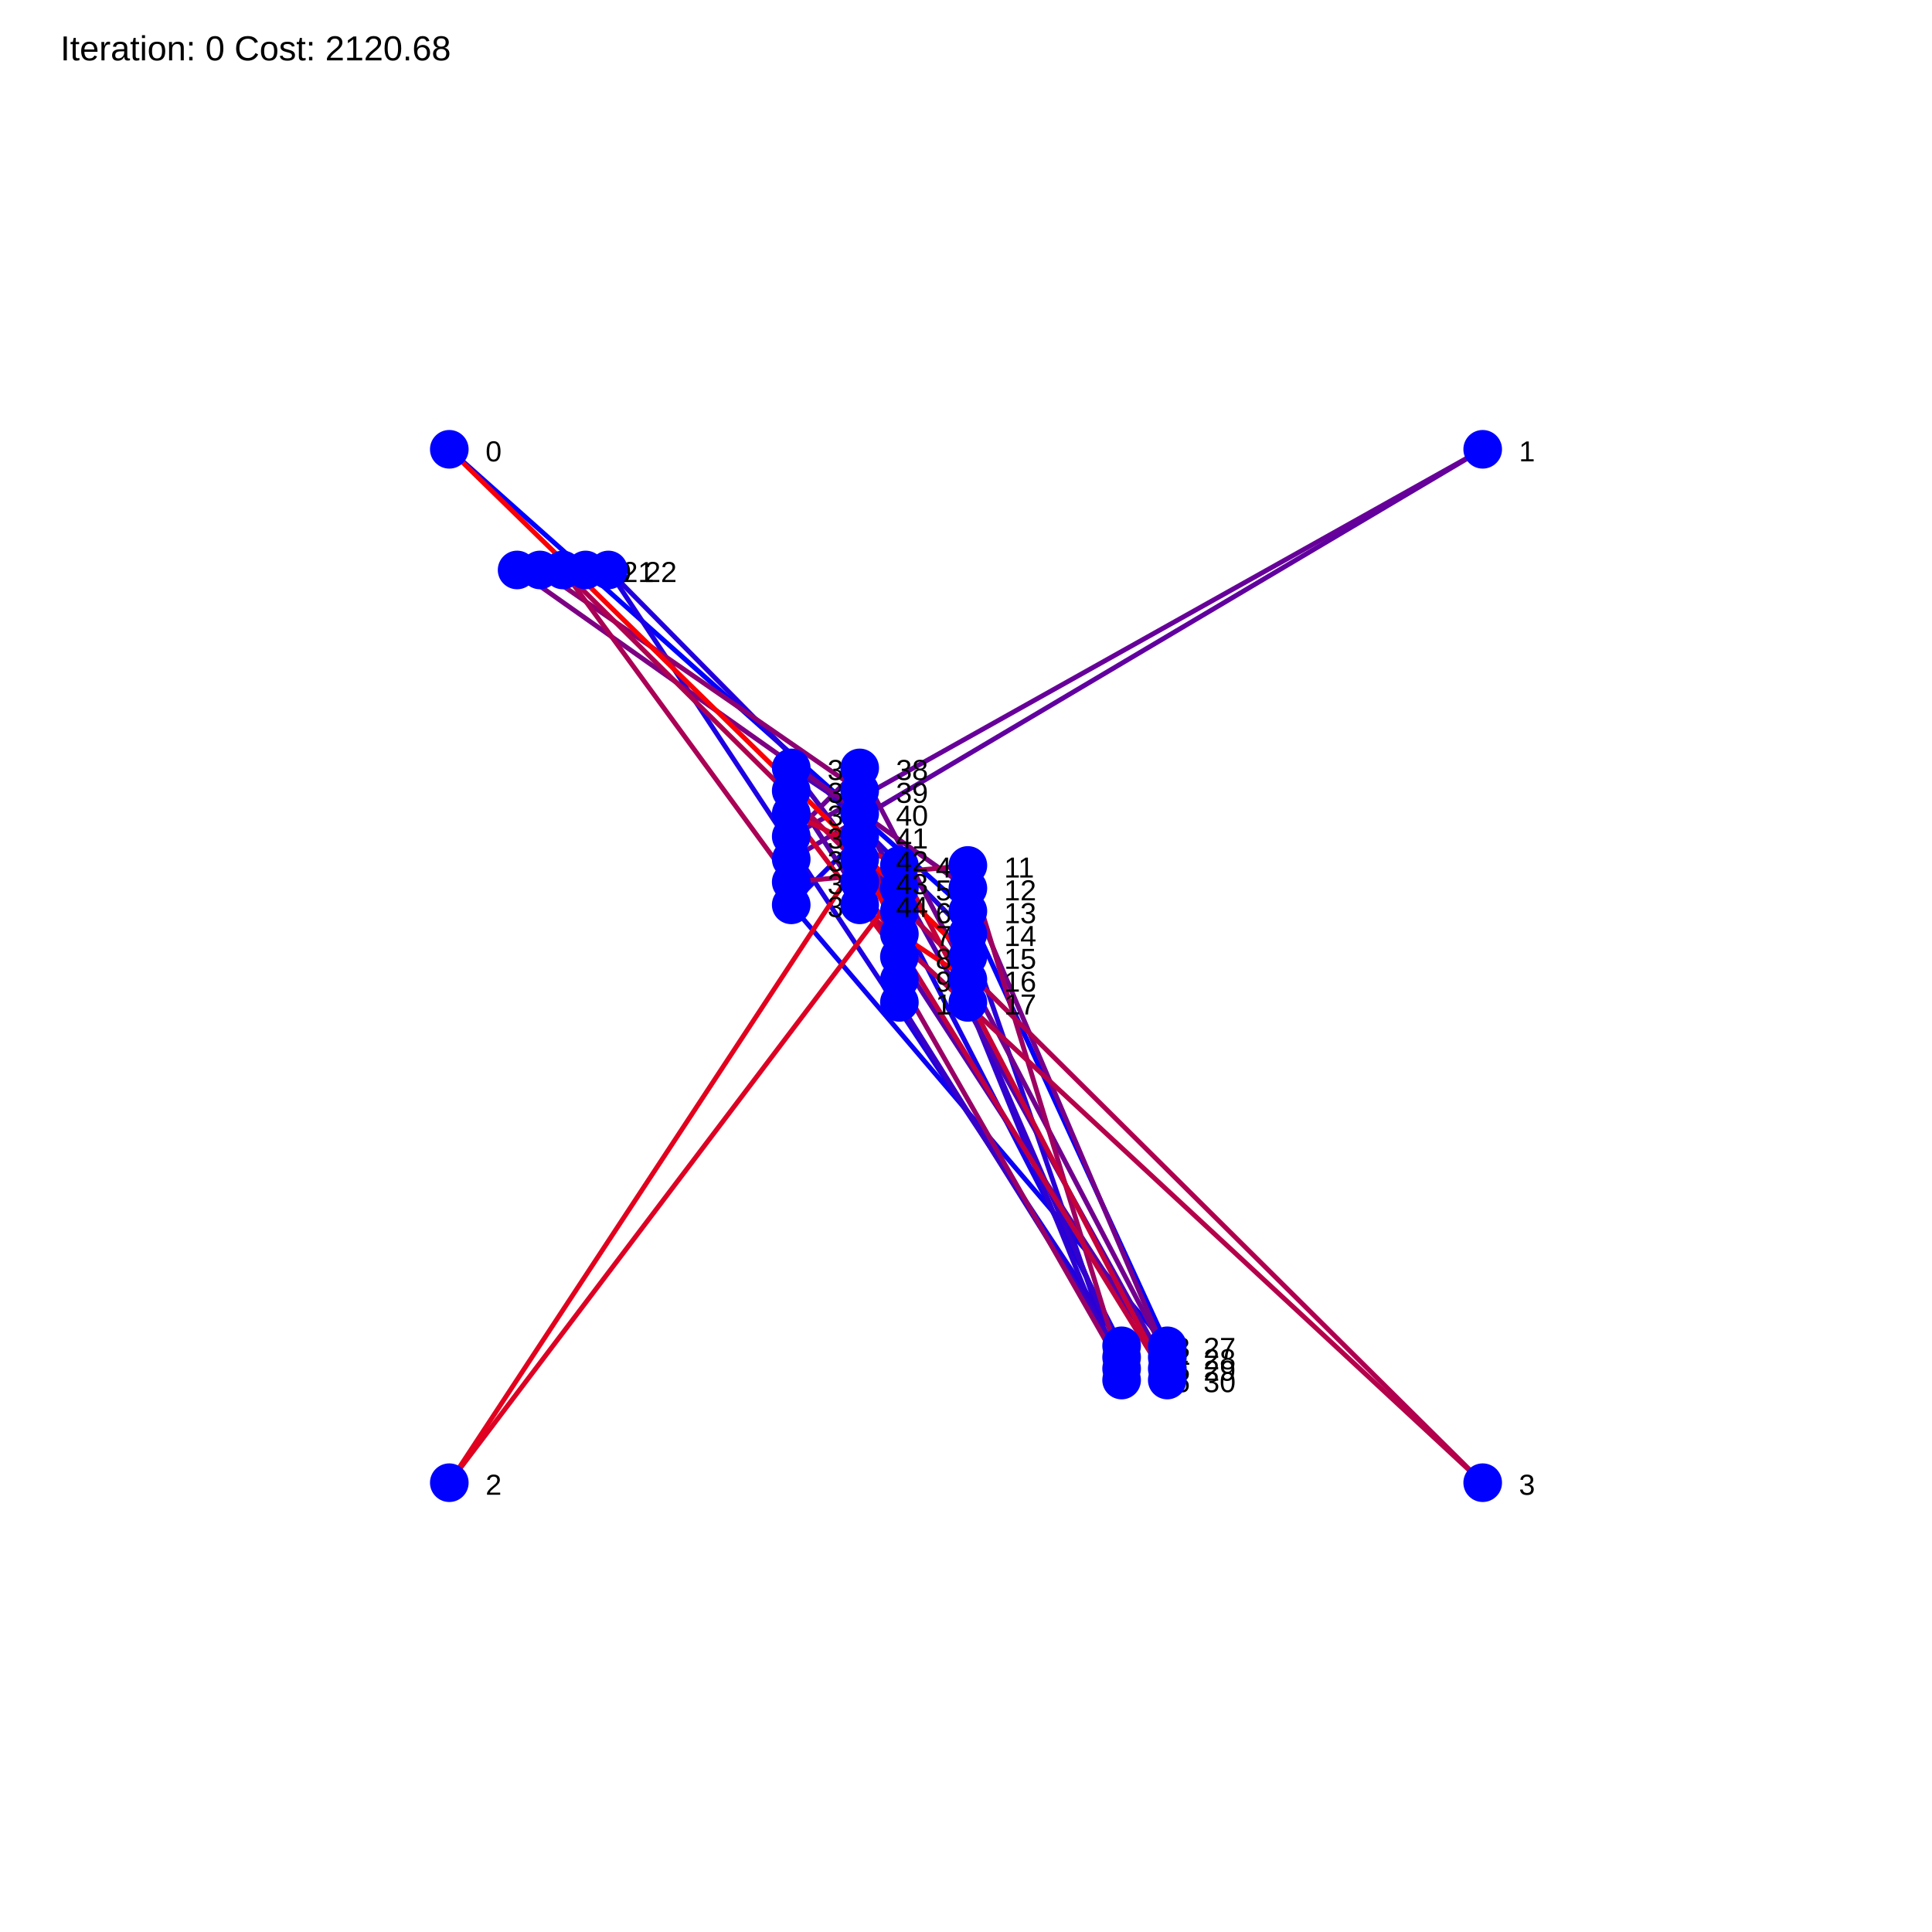
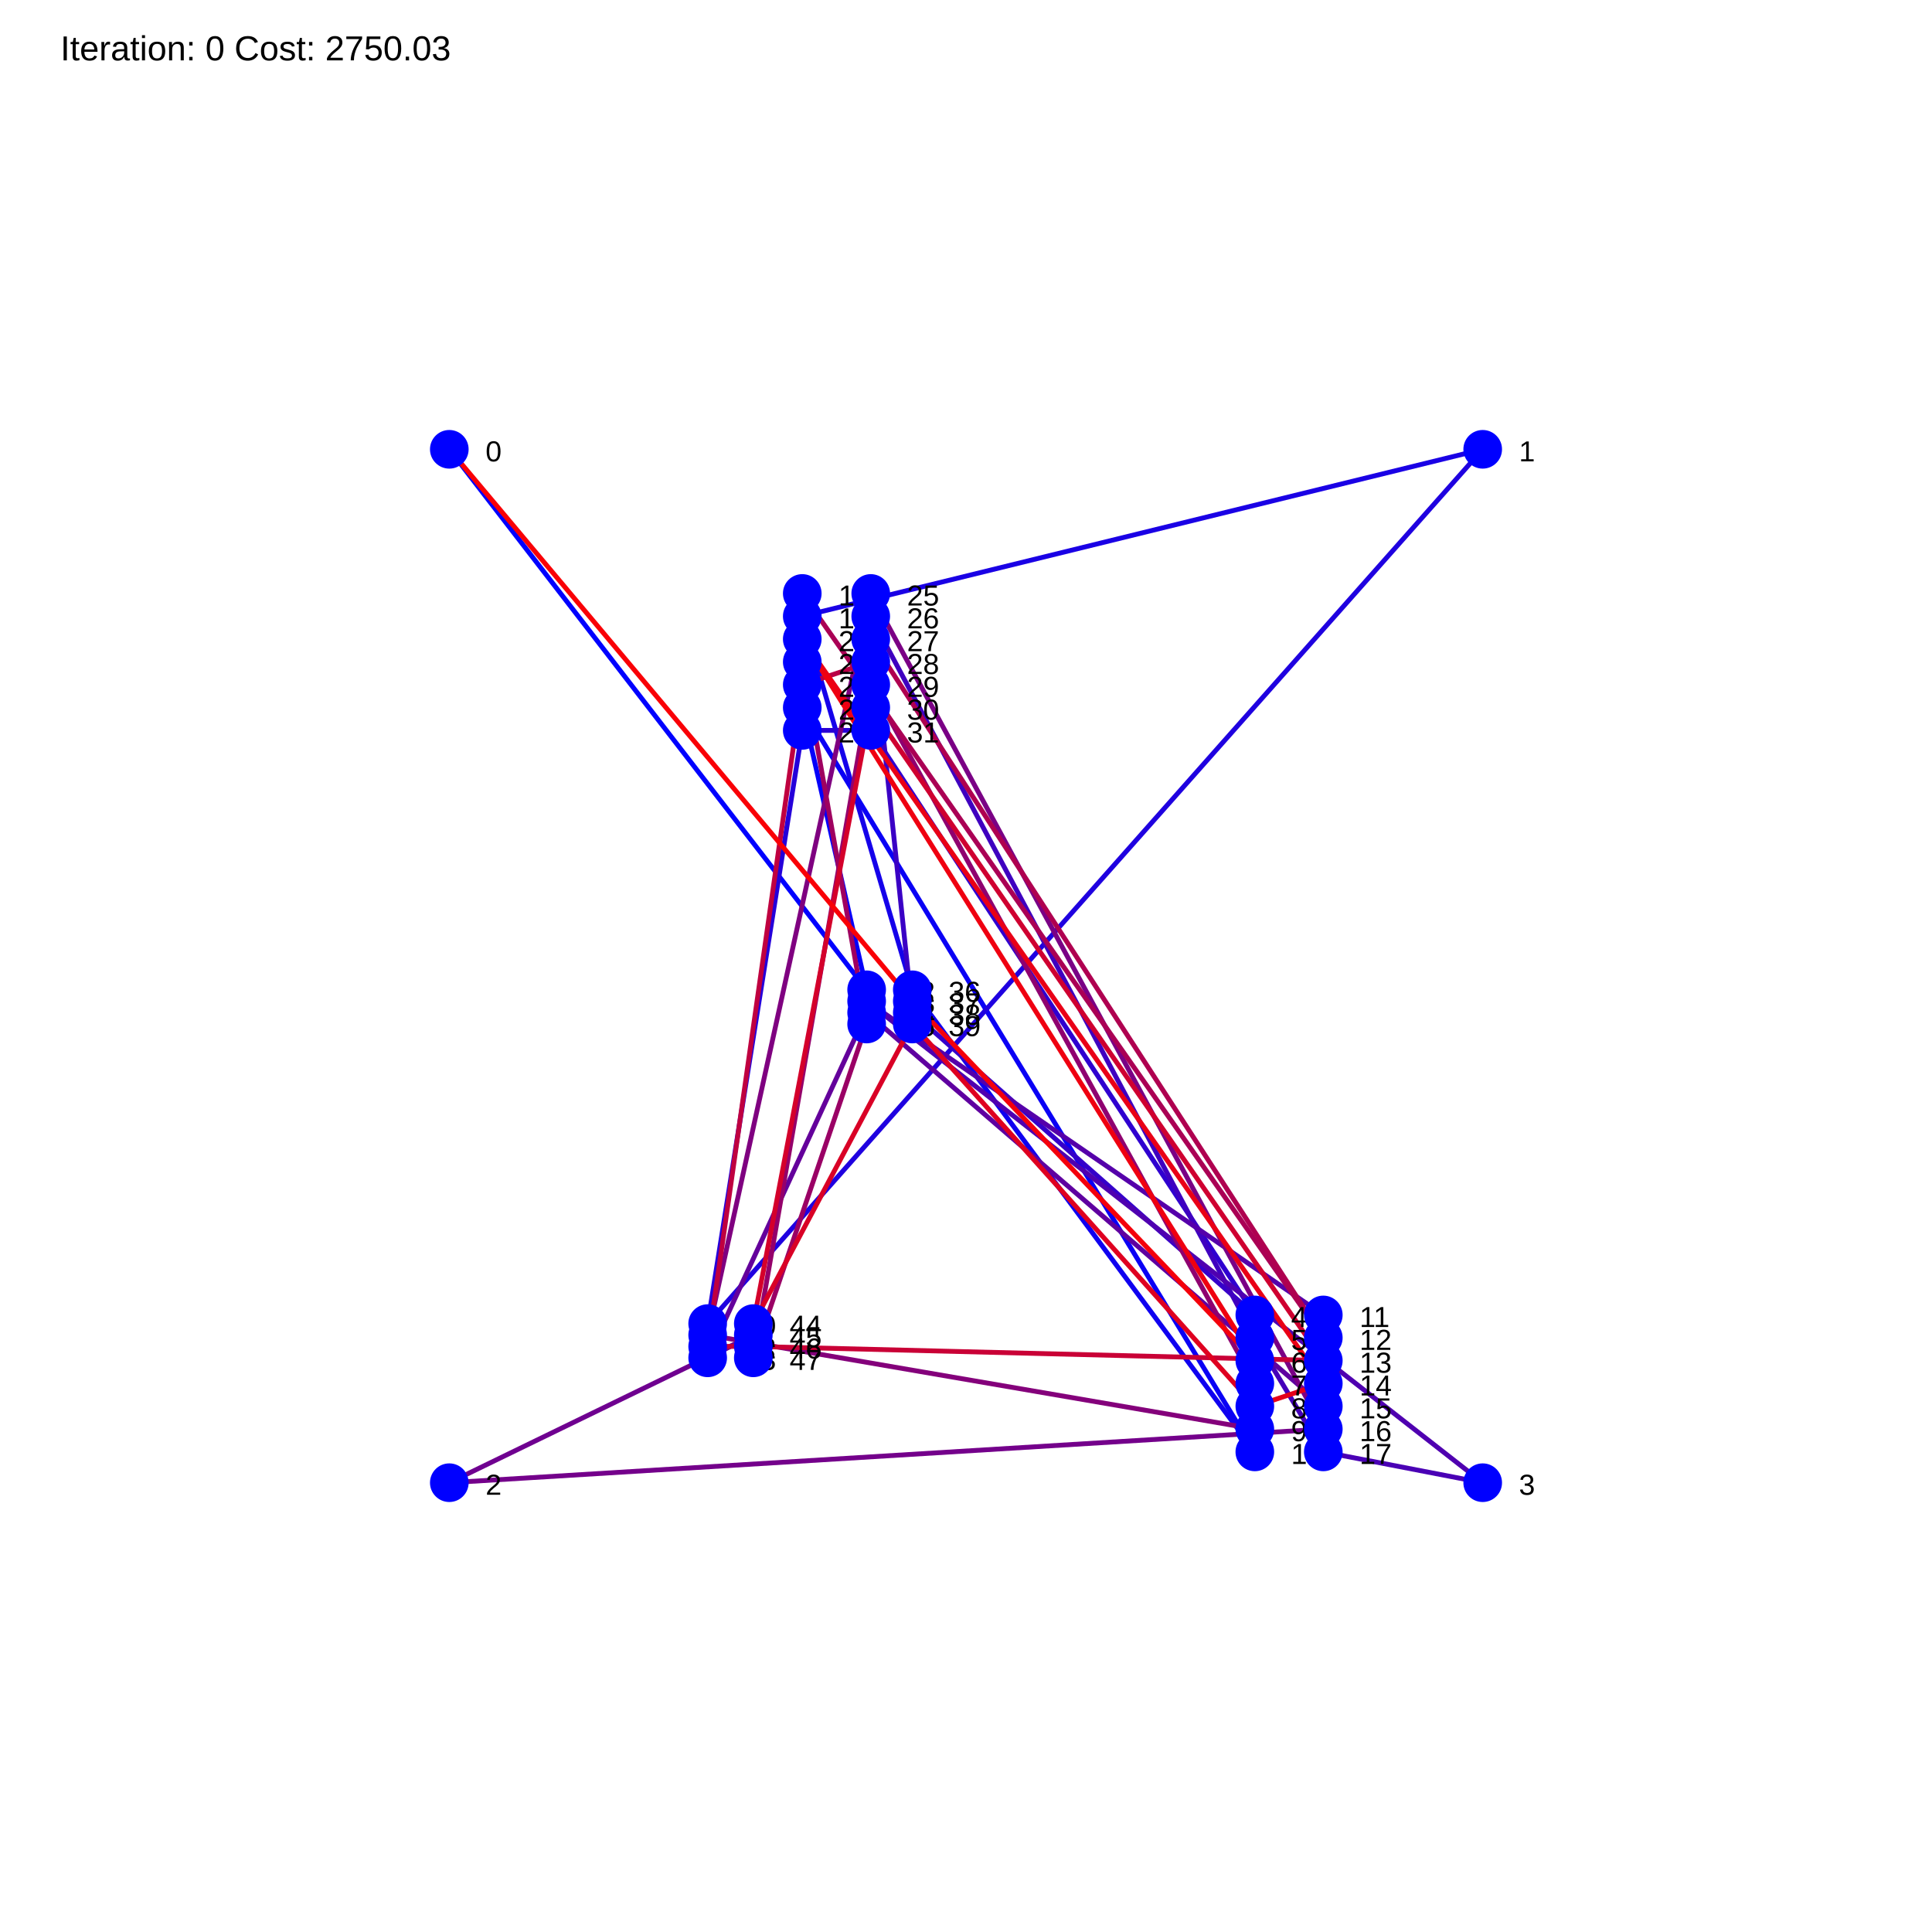
<svg xmlns="http://www.w3.org/2000/svg" width="800" height="800" viewBox="-167.442 -167.442 800 800">
  <rect x="-167.442" y="-167.442" width="800" height="800" fill="white" />
  <g>
-     <line x1="18.605" y1="18.605" x2="233.332" y2="209.824" stroke="rgb(0,0,255)" stroke-width="2" />
-     <line x1="233.332" y1="209.824" x2="315.896" y2="389.827" stroke="rgb(5,0,250)" stroke-width="2" />
-     <line x1="315.896" y1="389.827" x2="160.187" y2="207.239" stroke="rgb(11,0,244)" stroke-width="2" />
-     <line x1="160.187" y1="207.239" x2="188.54" y2="178.885" stroke="rgb(17,0,238)" stroke-width="2" />
-     <line x1="188.54" y1="178.885" x2="296.994" y2="389.827" stroke="rgb(22,0,233)" stroke-width="2" />
-     <line x1="296.994" y1="389.827" x2="84.488" y2="68.57" stroke="rgb(28,0,227)" stroke-width="2" />
-     <line x1="84.488" y1="68.57" x2="233.332" y2="219.275" stroke="rgb(34,0,221)" stroke-width="2" />
-     <line x1="233.332" y1="219.275" x2="296.994" y2="404.003" stroke="rgb(39,0,216)" stroke-width="2" />
-     <line x1="296.994" y1="404.003" x2="233.332" y2="247.629" stroke="rgb(45,0,210)" stroke-width="2" />
-     <line x1="233.332" y1="247.629" x2="296.994" y2="394.552" stroke="rgb(51,0,204)" stroke-width="2" />
-     <line x1="296.994" y1="394.552" x2="204.978" y2="247.629" stroke="rgb(56,0,199)" stroke-width="2" />
-     <line x1="204.978" y1="247.629" x2="204.978" y2="209.824" stroke="rgb(62,0,193)" stroke-width="2" />
-     <line x1="204.978" y1="209.824" x2="160.187" y2="150.532" stroke="rgb(68,0,187)" stroke-width="2" />
-     <line x1="160.187" y1="150.532" x2="188.54" y2="169.434" stroke="rgb(73,0,182)" stroke-width="2" />
-     <line x1="188.54" y1="169.434" x2="315.896" y2="399.278" stroke="rgb(79,0,176)" stroke-width="2" />
-     <line x1="315.896" y1="399.278" x2="160.187" y2="159.983" stroke="rgb(85,0,170)" stroke-width="2" />
-     <line x1="160.187" y1="159.983" x2="160.187" y2="188.336" stroke="rgb(90,0,165)" stroke-width="2" />
-     <line x1="160.187" y1="188.336" x2="446.512" y2="18.605" stroke="rgb(96,0,159)" stroke-width="2" />
-     <line x1="446.512" y1="18.605" x2="160.187" y2="178.885" stroke="rgb(102,0,153)" stroke-width="2" />
-     <line x1="160.187" y1="178.885" x2="188.54" y2="150.532" stroke="rgb(107,0,148)" stroke-width="2" />
-     <line x1="188.54" y1="150.532" x2="315.896" y2="394.552" stroke="rgb(113,0,142)" stroke-width="2" />
-     <line x1="315.896" y1="394.552" x2="233.332" y2="200.373" stroke="rgb(119,0,136)" stroke-width="2" />
-     <line x1="233.332" y1="200.373" x2="46.684" y2="68.57" stroke="rgb(124,0,131)" stroke-width="2" />
-     <line x1="46.684" y1="68.57" x2="75.037" y2="68.57" stroke="rgb(130,0,125)" stroke-width="2" />
-     <line x1="75.037" y1="68.57" x2="56.135" y2="68.57" stroke="rgb(136,0,119)" stroke-width="2" />
-     <line x1="56.135" y1="68.57" x2="188.54" y2="159.983" stroke="rgb(141,0,114)" stroke-width="2" />
-     <line x1="188.54" y1="159.983" x2="204.978" y2="238.177" stroke="rgb(147,0,108)" stroke-width="2" />
-     <line x1="204.978" y1="238.177" x2="296.994" y2="399.278" stroke="rgb(153,0,102)" stroke-width="2" />
-     <line x1="296.994" y1="399.278" x2="233.332" y2="190.922" stroke="rgb(158,0,97)" stroke-width="2" />
-     <line x1="233.332" y1="190.922" x2="160.187" y2="197.787" stroke="rgb(164,0,91)" stroke-width="2" />
-     <line x1="160.187" y1="197.787" x2="65.586" y2="68.57" stroke="rgb(170,0,85)" stroke-width="2" />
-     <line x1="65.586" y1="68.57" x2="446.512" y2="446.512" stroke="rgb(175,0,80)" stroke-width="2" />
-     <line x1="446.512" y1="446.512" x2="188.54" y2="207.239" stroke="rgb(181,0,74)" stroke-width="2" />
-     <line x1="188.54" y1="207.239" x2="188.54" y2="197.787" stroke="rgb(187,0,68)" stroke-width="2" />
-     <line x1="188.54" y1="197.787" x2="315.896" y2="404.003" stroke="rgb(192,0,63)" stroke-width="2" />
-     <line x1="315.896" y1="404.003" x2="204.978" y2="190.922" stroke="rgb(198,0,57)" stroke-width="2" />
-     <line x1="204.978" y1="190.922" x2="160.187" y2="169.434" stroke="rgb(204,0,51)" stroke-width="2" />
-     <line x1="160.187" y1="169.434" x2="204.978" y2="228.726" stroke="rgb(209,0,46)" stroke-width="2" />
-     <line x1="204.978" y1="228.726" x2="204.978" y2="200.373" stroke="rgb(215,0,40)" stroke-width="2" />
-     <line x1="204.978" y1="200.373" x2="18.605" y2="446.512" stroke="rgb(221,0,34)" stroke-width="2" />
-     <line x1="18.605" y1="446.512" x2="188.54" y2="188.336" stroke="rgb(226,0,29)" stroke-width="2" />
-     <line x1="188.54" y1="188.336" x2="204.978" y2="219.275" stroke="rgb(232,0,23)" stroke-width="2" />
-     <line x1="204.978" y1="219.275" x2="233.332" y2="238.177" stroke="rgb(238,0,17)" stroke-width="2" />
-     <line x1="233.332" y1="238.177" x2="233.332" y2="228.726" stroke="rgb(243,0,12)" stroke-width="2" />
-     <line x1="233.332" y1="228.726" x2="18.605" y2="18.605" stroke="rgb(249,0,6)" stroke-width="2" />
+     <line x1="18.605" y1="18.605" x2="191.417" y2="242.41" stroke="rgb(0,0,255)" stroke-width="2" />
+     <line x1="191.417" y1="242.41" x2="164.759" y2="125.55" stroke="rgb(5,0,250)" stroke-width="2" />
+     <line x1="164.759" y1="125.55" x2="352.155" y2="433.757" stroke="rgb(10,0,245)" stroke-width="2" />
+     <line x1="352.155" y1="433.757" x2="210.32" y2="242.41" stroke="rgb(15,0,240)" stroke-width="2" />
+     <line x1="210.32" y1="242.41" x2="164.759" y2="87.745" stroke="rgb(21,0,234)" stroke-width="2" />
+     <line x1="164.759" y1="87.745" x2="446.512" y2="18.605" stroke="rgb(26,0,229)" stroke-width="2" />
+     <line x1="446.512" y1="18.605" x2="125.589" y2="380.63" stroke="rgb(31,0,224)" stroke-width="2" />
+     <line x1="125.589" y1="380.63" x2="164.759" y2="135.001" stroke="rgb(37,0,218)" stroke-width="2" />
+     <line x1="164.759" y1="135.001" x2="193.113" y2="135.001" stroke="rgb(42,0,213)" stroke-width="2" />
+     <line x1="193.113" y1="135.001" x2="352.155" y2="377.05" stroke="rgb(47,0,208)" stroke-width="2" />
+     <line x1="352.155" y1="377.05" x2="210.32" y2="251.861" stroke="rgb(53,0,202)" stroke-width="2" />
+     <line x1="210.32" y1="251.861" x2="193.113" y2="87.745" stroke="rgb(58,0,197)" stroke-width="2" />
+     <line x1="193.113" y1="87.745" x2="352.155" y2="386.502" stroke="rgb(63,0,192)" stroke-width="2" />
+     <line x1="352.155" y1="386.502" x2="380.509" y2="433.757" stroke="rgb(69,0,186)" stroke-width="2" />
+     <line x1="380.509" y1="433.757" x2="446.512" y2="446.512" stroke="rgb(74,0,181)" stroke-width="2" />
+     <line x1="446.512" y1="446.512" x2="191.417" y2="247.136" stroke="rgb(79,0,176)" stroke-width="2" />
+     <line x1="191.417" y1="247.136" x2="380.509" y2="377.05" stroke="rgb(85,0,170)" stroke-width="2" />
+     <line x1="380.509" y1="377.05" x2="380.509" y2="414.855" stroke="rgb(90,0,165)" stroke-width="2" />
+     <line x1="380.509" y1="414.855" x2="191.417" y2="251.861" stroke="rgb(95,0,160)" stroke-width="2" />
+     <line x1="191.417" y1="251.861" x2="125.589" y2="394.807" stroke="rgb(100,0,155)" stroke-width="2" />
+     <line x1="125.589" y1="394.807" x2="144.491" y2="385.356" stroke="rgb(106,0,149)" stroke-width="2" />
+     <line x1="144.491" y1="385.356" x2="18.605" y2="446.512" stroke="rgb(111,0,144)" stroke-width="2" />
+     <line x1="18.605" y1="446.512" x2="380.509" y2="424.306" stroke="rgb(116,0,139)" stroke-width="2" />
+     <line x1="380.509" y1="424.306" x2="193.113" y2="78.294" stroke="rgb(122,0,133)" stroke-width="2" />
+     <line x1="193.113" y1="78.294" x2="125.589" y2="385.356" stroke="rgb(127,0,128)" stroke-width="2" />
+     <line x1="125.589" y1="385.356" x2="352.155" y2="424.306" stroke="rgb(132,0,123)" stroke-width="2" />
+     <line x1="352.155" y1="424.306" x2="352.155" y2="405.404" stroke="rgb(138,0,117)" stroke-width="2" />
+     <line x1="352.155" y1="405.404" x2="193.113" y2="116.099" stroke="rgb(143,0,112)" stroke-width="2" />
+     <line x1="193.113" y1="116.099" x2="144.491" y2="394.807" stroke="rgb(148,0,107)" stroke-width="2" />
+     <line x1="144.491" y1="394.807" x2="191.417" y2="256.587" stroke="rgb(154,0,101)" stroke-width="2" />
+     <line x1="191.417" y1="256.587" x2="164.759" y2="106.648" stroke="rgb(159,0,96)" stroke-width="2" />
+     <line x1="164.759" y1="106.648" x2="164.759" y2="78.294" stroke="rgb(164,0,91)" stroke-width="2" />
+     <line x1="164.759" y1="78.294" x2="380.509" y2="386.502" stroke="rgb(170,0,85)" stroke-width="2" />
+     <line x1="380.509" y1="386.502" x2="193.113" y2="97.196" stroke="rgb(175,0,80)" stroke-width="2" />
+     <line x1="193.113" y1="97.196" x2="193.113" y2="106.648" stroke="rgb(180,0,75)" stroke-width="2" />
+     <line x1="193.113" y1="106.648" x2="164.759" y2="116.099" stroke="rgb(185,0,70)" stroke-width="2" />
+     <line x1="164.759" y1="116.099" x2="125.589" y2="390.081" stroke="rgb(191,0,64)" stroke-width="2" />
+     <line x1="125.589" y1="390.081" x2="144.491" y2="390.081" stroke="rgb(196,0,59)" stroke-width="2" />
+     <line x1="144.491" y1="390.081" x2="380.509" y2="395.953" stroke="rgb(201,0,54)" stroke-width="2" />
+     <line x1="380.509" y1="395.953" x2="193.113" y2="125.55" stroke="rgb(207,0,48)" stroke-width="2" />
+     <line x1="193.113" y1="125.55" x2="144.491" y2="380.63" stroke="rgb(212,0,43)" stroke-width="2" />
+     <line x1="144.491" y1="380.63" x2="210.32" y2="256.587" stroke="rgb(217,0,38)" stroke-width="2" />
+     <line x1="210.32" y1="256.587" x2="352.155" y2="414.855" stroke="rgb(223,0,32)" stroke-width="2" />
+     <line x1="352.155" y1="414.855" x2="380.509" y2="405.404" stroke="rgb(228,0,27)" stroke-width="2" />
+     <line x1="380.509" y1="405.404" x2="164.759" y2="97.196" stroke="rgb(233,0,22)" stroke-width="2" />
+     <line x1="164.759" y1="97.196" x2="352.155" y2="395.953" stroke="rgb(239,0,16)" stroke-width="2" />
+     <line x1="352.155" y1="395.953" x2="210.32" y2="247.136" stroke="rgb(244,0,11)" stroke-width="2" />
+     <line x1="210.32" y1="247.136" x2="18.605" y2="18.605" stroke="rgb(249,0,6)" stroke-width="2" />
  </g>
  <g>
    <circle cx="18.605" cy="18.605" r="8" fill="blue" />
    <text x="33.605" y="23.605" font-family="Arial" font-size="12" fill="black">0</text>
    <circle cx="446.512" cy="18.605" r="8" fill="blue" />
    <text x="461.512" y="23.605" font-family="Arial" font-size="12" fill="black">1</text>
    <circle cx="18.605" cy="446.512" r="8" fill="blue" />
    <text x="33.605" y="451.512" font-family="Arial" font-size="12" fill="black">2</text>
    <circle cx="446.512" cy="446.512" r="8" fill="blue" />
    <text x="461.512" y="451.512" font-family="Arial" font-size="12" fill="black">3</text>
-     <circle cx="204.978" cy="190.922" r="8" fill="blue" />
-     <text x="219.978" y="195.922" font-family="Arial" font-size="12" fill="black">4</text>
-     <circle cx="204.978" cy="200.373" r="8" fill="blue" />
-     <text x="219.978" y="205.373" font-family="Arial" font-size="12" fill="black">5</text>
-     <circle cx="204.978" cy="209.824" r="8" fill="blue" />
-     <text x="219.978" y="214.824" font-family="Arial" font-size="12" fill="black">6</text>
-     <circle cx="204.978" cy="219.275" r="8" fill="blue" />
-     <text x="219.978" y="224.275" font-family="Arial" font-size="12" fill="black">7</text>
-     <circle cx="204.978" cy="228.726" r="8" fill="blue" />
-     <text x="219.978" y="233.726" font-family="Arial" font-size="12" fill="black">8</text>
-     <circle cx="204.978" cy="238.177" r="8" fill="blue" />
-     <text x="219.978" y="243.177" font-family="Arial" font-size="12" fill="black">9</text>
-     <circle cx="204.978" cy="247.629" r="8" fill="blue" />
-     <text x="219.978" y="252.629" font-family="Arial" font-size="12" fill="black">10</text>
-     <circle cx="233.332" cy="190.922" r="8" fill="blue" />
-     <text x="248.332" y="195.922" font-family="Arial" font-size="12" fill="black">11</text>
-     <circle cx="233.332" cy="200.373" r="8" fill="blue" />
-     <text x="248.332" y="205.373" font-family="Arial" font-size="12" fill="black">12</text>
-     <circle cx="233.332" cy="209.824" r="8" fill="blue" />
-     <text x="248.332" y="214.824" font-family="Arial" font-size="12" fill="black">13</text>
-     <circle cx="233.332" cy="219.275" r="8" fill="blue" />
-     <text x="248.332" y="224.275" font-family="Arial" font-size="12" fill="black">14</text>
-     <circle cx="233.332" cy="228.726" r="8" fill="blue" />
-     <text x="248.332" y="233.726" font-family="Arial" font-size="12" fill="black">15</text>
-     <circle cx="233.332" cy="238.177" r="8" fill="blue" />
-     <text x="248.332" y="243.177" font-family="Arial" font-size="12" fill="black">16</text>
-     <circle cx="233.332" cy="247.629" r="8" fill="blue" />
-     <text x="248.332" y="252.629" font-family="Arial" font-size="12" fill="black">17</text>
-     <circle cx="46.684" cy="68.57" r="8" fill="blue" />
-     <text x="61.684" y="73.57" font-family="Arial" font-size="12" fill="black">18</text>
-     <circle cx="56.135" cy="68.57" r="8" fill="blue" />
-     <text x="71.135" y="73.57" font-family="Arial" font-size="12" fill="black">19</text>
-     <circle cx="65.586" cy="68.57" r="8" fill="blue" />
-     <text x="80.586" y="73.57" font-family="Arial" font-size="12" fill="black">20</text>
-     <circle cx="75.037" cy="68.57" r="8" fill="blue" />
-     <text x="90.037" y="73.57" font-family="Arial" font-size="12" fill="black">21</text>
-     <circle cx="84.488" cy="68.57" r="8" fill="blue" />
-     <text x="99.488" y="73.57" font-family="Arial" font-size="12" fill="black">22</text>
-     <circle cx="296.994" cy="389.827" r="8" fill="blue" />
-     <text x="311.994" y="394.827" font-family="Arial" font-size="12" fill="black">23</text>
-     <circle cx="296.994" cy="394.552" r="8" fill="blue" />
-     <text x="311.994" y="399.552" font-family="Arial" font-size="12" fill="black">24</text>
-     <circle cx="296.994" cy="399.278" r="8" fill="blue" />
-     <text x="311.994" y="404.278" font-family="Arial" font-size="12" fill="black">25</text>
-     <circle cx="296.994" cy="404.003" r="8" fill="blue" />
-     <text x="311.994" y="409.003" font-family="Arial" font-size="12" fill="black">26</text>
-     <circle cx="315.896" cy="389.827" r="8" fill="blue" />
-     <text x="330.896" y="394.827" font-family="Arial" font-size="12" fill="black">27</text>
-     <circle cx="315.896" cy="394.552" r="8" fill="blue" />
-     <text x="330.896" y="399.552" font-family="Arial" font-size="12" fill="black">28</text>
-     <circle cx="315.896" cy="399.278" r="8" fill="blue" />
-     <text x="330.896" y="404.278" font-family="Arial" font-size="12" fill="black">29</text>
-     <circle cx="315.896" cy="404.003" r="8" fill="blue" />
-     <text x="330.896" y="409.003" font-family="Arial" font-size="12" fill="black">30</text>
-     <circle cx="160.187" cy="150.532" r="8" fill="blue" />
-     <text x="175.187" y="155.532" font-family="Arial" font-size="12" fill="black">31</text>
-     <circle cx="160.187" cy="159.983" r="8" fill="blue" />
-     <text x="175.187" y="164.983" font-family="Arial" font-size="12" fill="black">32</text>
-     <circle cx="160.187" cy="169.434" r="8" fill="blue" />
-     <text x="175.187" y="174.434" font-family="Arial" font-size="12" fill="black">33</text>
-     <circle cx="160.187" cy="178.885" r="8" fill="blue" />
-     <text x="175.187" y="183.885" font-family="Arial" font-size="12" fill="black">34</text>
-     <circle cx="160.187" cy="188.336" r="8" fill="blue" />
-     <text x="175.187" y="193.336" font-family="Arial" font-size="12" fill="black">35</text>
-     <circle cx="160.187" cy="197.787" r="8" fill="blue" />
-     <text x="175.187" y="202.787" font-family="Arial" font-size="12" fill="black">36</text>
-     <circle cx="160.187" cy="207.239" r="8" fill="blue" />
-     <text x="175.187" y="212.239" font-family="Arial" font-size="12" fill="black">37</text>
-     <circle cx="188.54" cy="150.532" r="8" fill="blue" />
-     <text x="203.54" y="155.532" font-family="Arial" font-size="12" fill="black">38</text>
-     <circle cx="188.54" cy="159.983" r="8" fill="blue" />
-     <text x="203.54" y="164.983" font-family="Arial" font-size="12" fill="black">39</text>
-     <circle cx="188.54" cy="169.434" r="8" fill="blue" />
-     <text x="203.54" y="174.434" font-family="Arial" font-size="12" fill="black">40</text>
-     <circle cx="188.54" cy="178.885" r="8" fill="blue" />
-     <text x="203.54" y="183.885" font-family="Arial" font-size="12" fill="black">41</text>
-     <circle cx="188.54" cy="188.336" r="8" fill="blue" />
-     <text x="203.54" y="193.336" font-family="Arial" font-size="12" fill="black">42</text>
-     <circle cx="188.54" cy="197.787" r="8" fill="blue" />
-     <text x="203.54" y="202.787" font-family="Arial" font-size="12" fill="black">43</text>
-     <circle cx="188.54" cy="207.239" r="8" fill="blue" />
-     <text x="203.54" y="212.239" font-family="Arial" font-size="12" fill="black">44</text>
+     <circle cx="352.155" cy="377.05" r="8" fill="blue" />
+     <text x="367.155" y="382.05" font-family="Arial" font-size="12" fill="black">4</text>
+     <circle cx="352.155" cy="386.502" r="8" fill="blue" />
+     <text x="367.155" y="391.502" font-family="Arial" font-size="12" fill="black">5</text>
+     <circle cx="352.155" cy="395.953" r="8" fill="blue" />
+     <text x="367.155" y="400.953" font-family="Arial" font-size="12" fill="black">6</text>
+     <circle cx="352.155" cy="405.404" r="8" fill="blue" />
+     <text x="367.155" y="410.404" font-family="Arial" font-size="12" fill="black">7</text>
+     <circle cx="352.155" cy="414.855" r="8" fill="blue" />
+     <text x="367.155" y="419.855" font-family="Arial" font-size="12" fill="black">8</text>
+     <circle cx="352.155" cy="424.306" r="8" fill="blue" />
+     <text x="367.155" y="429.306" font-family="Arial" font-size="12" fill="black">9</text>
+     <circle cx="352.155" cy="433.757" r="8" fill="blue" />
+     <text x="367.155" y="438.757" font-family="Arial" font-size="12" fill="black">10</text>
+     <circle cx="380.509" cy="377.05" r="8" fill="blue" />
+     <text x="395.509" y="382.05" font-family="Arial" font-size="12" fill="black">11</text>
+     <circle cx="380.509" cy="386.502" r="8" fill="blue" />
+     <text x="395.509" y="391.502" font-family="Arial" font-size="12" fill="black">12</text>
+     <circle cx="380.509" cy="395.953" r="8" fill="blue" />
+     <text x="395.509" y="400.953" font-family="Arial" font-size="12" fill="black">13</text>
+     <circle cx="380.509" cy="405.404" r="8" fill="blue" />
+     <text x="395.509" y="410.404" font-family="Arial" font-size="12" fill="black">14</text>
+     <circle cx="380.509" cy="414.855" r="8" fill="blue" />
+     <text x="395.509" y="419.855" font-family="Arial" font-size="12" fill="black">15</text>
+     <circle cx="380.509" cy="424.306" r="8" fill="blue" />
+     <text x="395.509" y="429.306" font-family="Arial" font-size="12" fill="black">16</text>
+     <circle cx="380.509" cy="433.757" r="8" fill="blue" />
+     <text x="395.509" y="438.757" font-family="Arial" font-size="12" fill="black">17</text>
+     <circle cx="164.759" cy="78.294" r="8" fill="blue" />
+     <text x="179.759" y="83.294" font-family="Arial" font-size="12" fill="black">18</text>
+     <circle cx="164.759" cy="87.745" r="8" fill="blue" />
+     <text x="179.759" y="92.745" font-family="Arial" font-size="12" fill="black">19</text>
+     <circle cx="164.759" cy="97.196" r="8" fill="blue" />
+     <text x="179.759" y="102.196" font-family="Arial" font-size="12" fill="black">20</text>
+     <circle cx="164.759" cy="106.648" r="8" fill="blue" />
+     <text x="179.759" y="111.648" font-family="Arial" font-size="12" fill="black">21</text>
+     <circle cx="164.759" cy="116.099" r="8" fill="blue" />
+     <text x="179.759" y="121.099" font-family="Arial" font-size="12" fill="black">22</text>
+     <circle cx="164.759" cy="125.55" r="8" fill="blue" />
+     <text x="179.759" y="130.55" font-family="Arial" font-size="12" fill="black">23</text>
+     <circle cx="164.759" cy="135.001" r="8" fill="blue" />
+     <text x="179.759" y="140.001" font-family="Arial" font-size="12" fill="black">24</text>
+     <circle cx="193.113" cy="78.294" r="8" fill="blue" />
+     <text x="208.113" y="83.294" font-family="Arial" font-size="12" fill="black">25</text>
+     <circle cx="193.113" cy="87.745" r="8" fill="blue" />
+     <text x="208.113" y="92.745" font-family="Arial" font-size="12" fill="black">26</text>
+     <circle cx="193.113" cy="97.196" r="8" fill="blue" />
+     <text x="208.113" y="102.196" font-family="Arial" font-size="12" fill="black">27</text>
+     <circle cx="193.113" cy="106.648" r="8" fill="blue" />
+     <text x="208.113" y="111.648" font-family="Arial" font-size="12" fill="black">28</text>
+     <circle cx="193.113" cy="116.099" r="8" fill="blue" />
+     <text x="208.113" y="121.099" font-family="Arial" font-size="12" fill="black">29</text>
+     <circle cx="193.113" cy="125.55" r="8" fill="blue" />
+     <text x="208.113" y="130.55" font-family="Arial" font-size="12" fill="black">30</text>
+     <circle cx="193.113" cy="135.001" r="8" fill="blue" />
+     <text x="208.113" y="140.001" font-family="Arial" font-size="12" fill="black">31</text>
+     <circle cx="191.417" cy="242.41" r="8" fill="blue" />
+     <text x="206.417" y="247.41" font-family="Arial" font-size="12" fill="black">32</text>
+     <circle cx="191.417" cy="247.136" r="8" fill="blue" />
+     <text x="206.417" y="252.136" font-family="Arial" font-size="12" fill="black">33</text>
+     <circle cx="191.417" cy="251.861" r="8" fill="blue" />
+     <text x="206.417" y="256.861" font-family="Arial" font-size="12" fill="black">34</text>
+     <circle cx="191.417" cy="256.587" r="8" fill="blue" />
+     <text x="206.417" y="261.587" font-family="Arial" font-size="12" fill="black">35</text>
+     <circle cx="210.32" cy="242.41" r="8" fill="blue" />
+     <text x="225.32" y="247.41" font-family="Arial" font-size="12" fill="black">36</text>
+     <circle cx="210.32" cy="247.136" r="8" fill="blue" />
+     <text x="225.32" y="252.136" font-family="Arial" font-size="12" fill="black">37</text>
+     <circle cx="210.32" cy="251.861" r="8" fill="blue" />
+     <text x="225.32" y="256.861" font-family="Arial" font-size="12" fill="black">38</text>
+     <circle cx="210.32" cy="256.587" r="8" fill="blue" />
+     <text x="225.32" y="261.587" font-family="Arial" font-size="12" fill="black">39</text>
+     <circle cx="125.589" cy="380.63" r="8" fill="blue" />
+     <text x="140.589" y="385.63" font-family="Arial" font-size="12" fill="black">40</text>
+     <circle cx="125.589" cy="385.356" r="8" fill="blue" />
+     <text x="140.589" y="390.356" font-family="Arial" font-size="12" fill="black">41</text>
+     <circle cx="125.589" cy="390.081" r="8" fill="blue" />
+     <text x="140.589" y="395.081" font-family="Arial" font-size="12" fill="black">42</text>
+     <circle cx="125.589" cy="394.807" r="8" fill="blue" />
+     <text x="140.589" y="399.807" font-family="Arial" font-size="12" fill="black">43</text>
+     <circle cx="144.491" cy="380.63" r="8" fill="blue" />
+     <text x="159.491" y="385.63" font-family="Arial" font-size="12" fill="black">44</text>
+     <circle cx="144.491" cy="385.356" r="8" fill="blue" />
+     <text x="159.491" y="390.356" font-family="Arial" font-size="12" fill="black">45</text>
+     <circle cx="144.491" cy="390.081" r="8" fill="blue" />
+     <text x="159.491" y="395.081" font-family="Arial" font-size="12" fill="black">46</text>
+     <circle cx="144.491" cy="394.807" r="8" fill="blue" />
+     <text x="159.491" y="399.807" font-family="Arial" font-size="12" fill="black">47</text>
  </g>
-   <text x="-142.442" y="-142.442" font-family="Arial" font-size="14.4" fill="black">Iteration: 0 Cost: 2120.68</text>
+   <text x="-142.442" y="-142.442" font-family="Arial" font-size="14.4" fill="black">Iteration: 0 Cost: 2750.03</text>
</svg>
